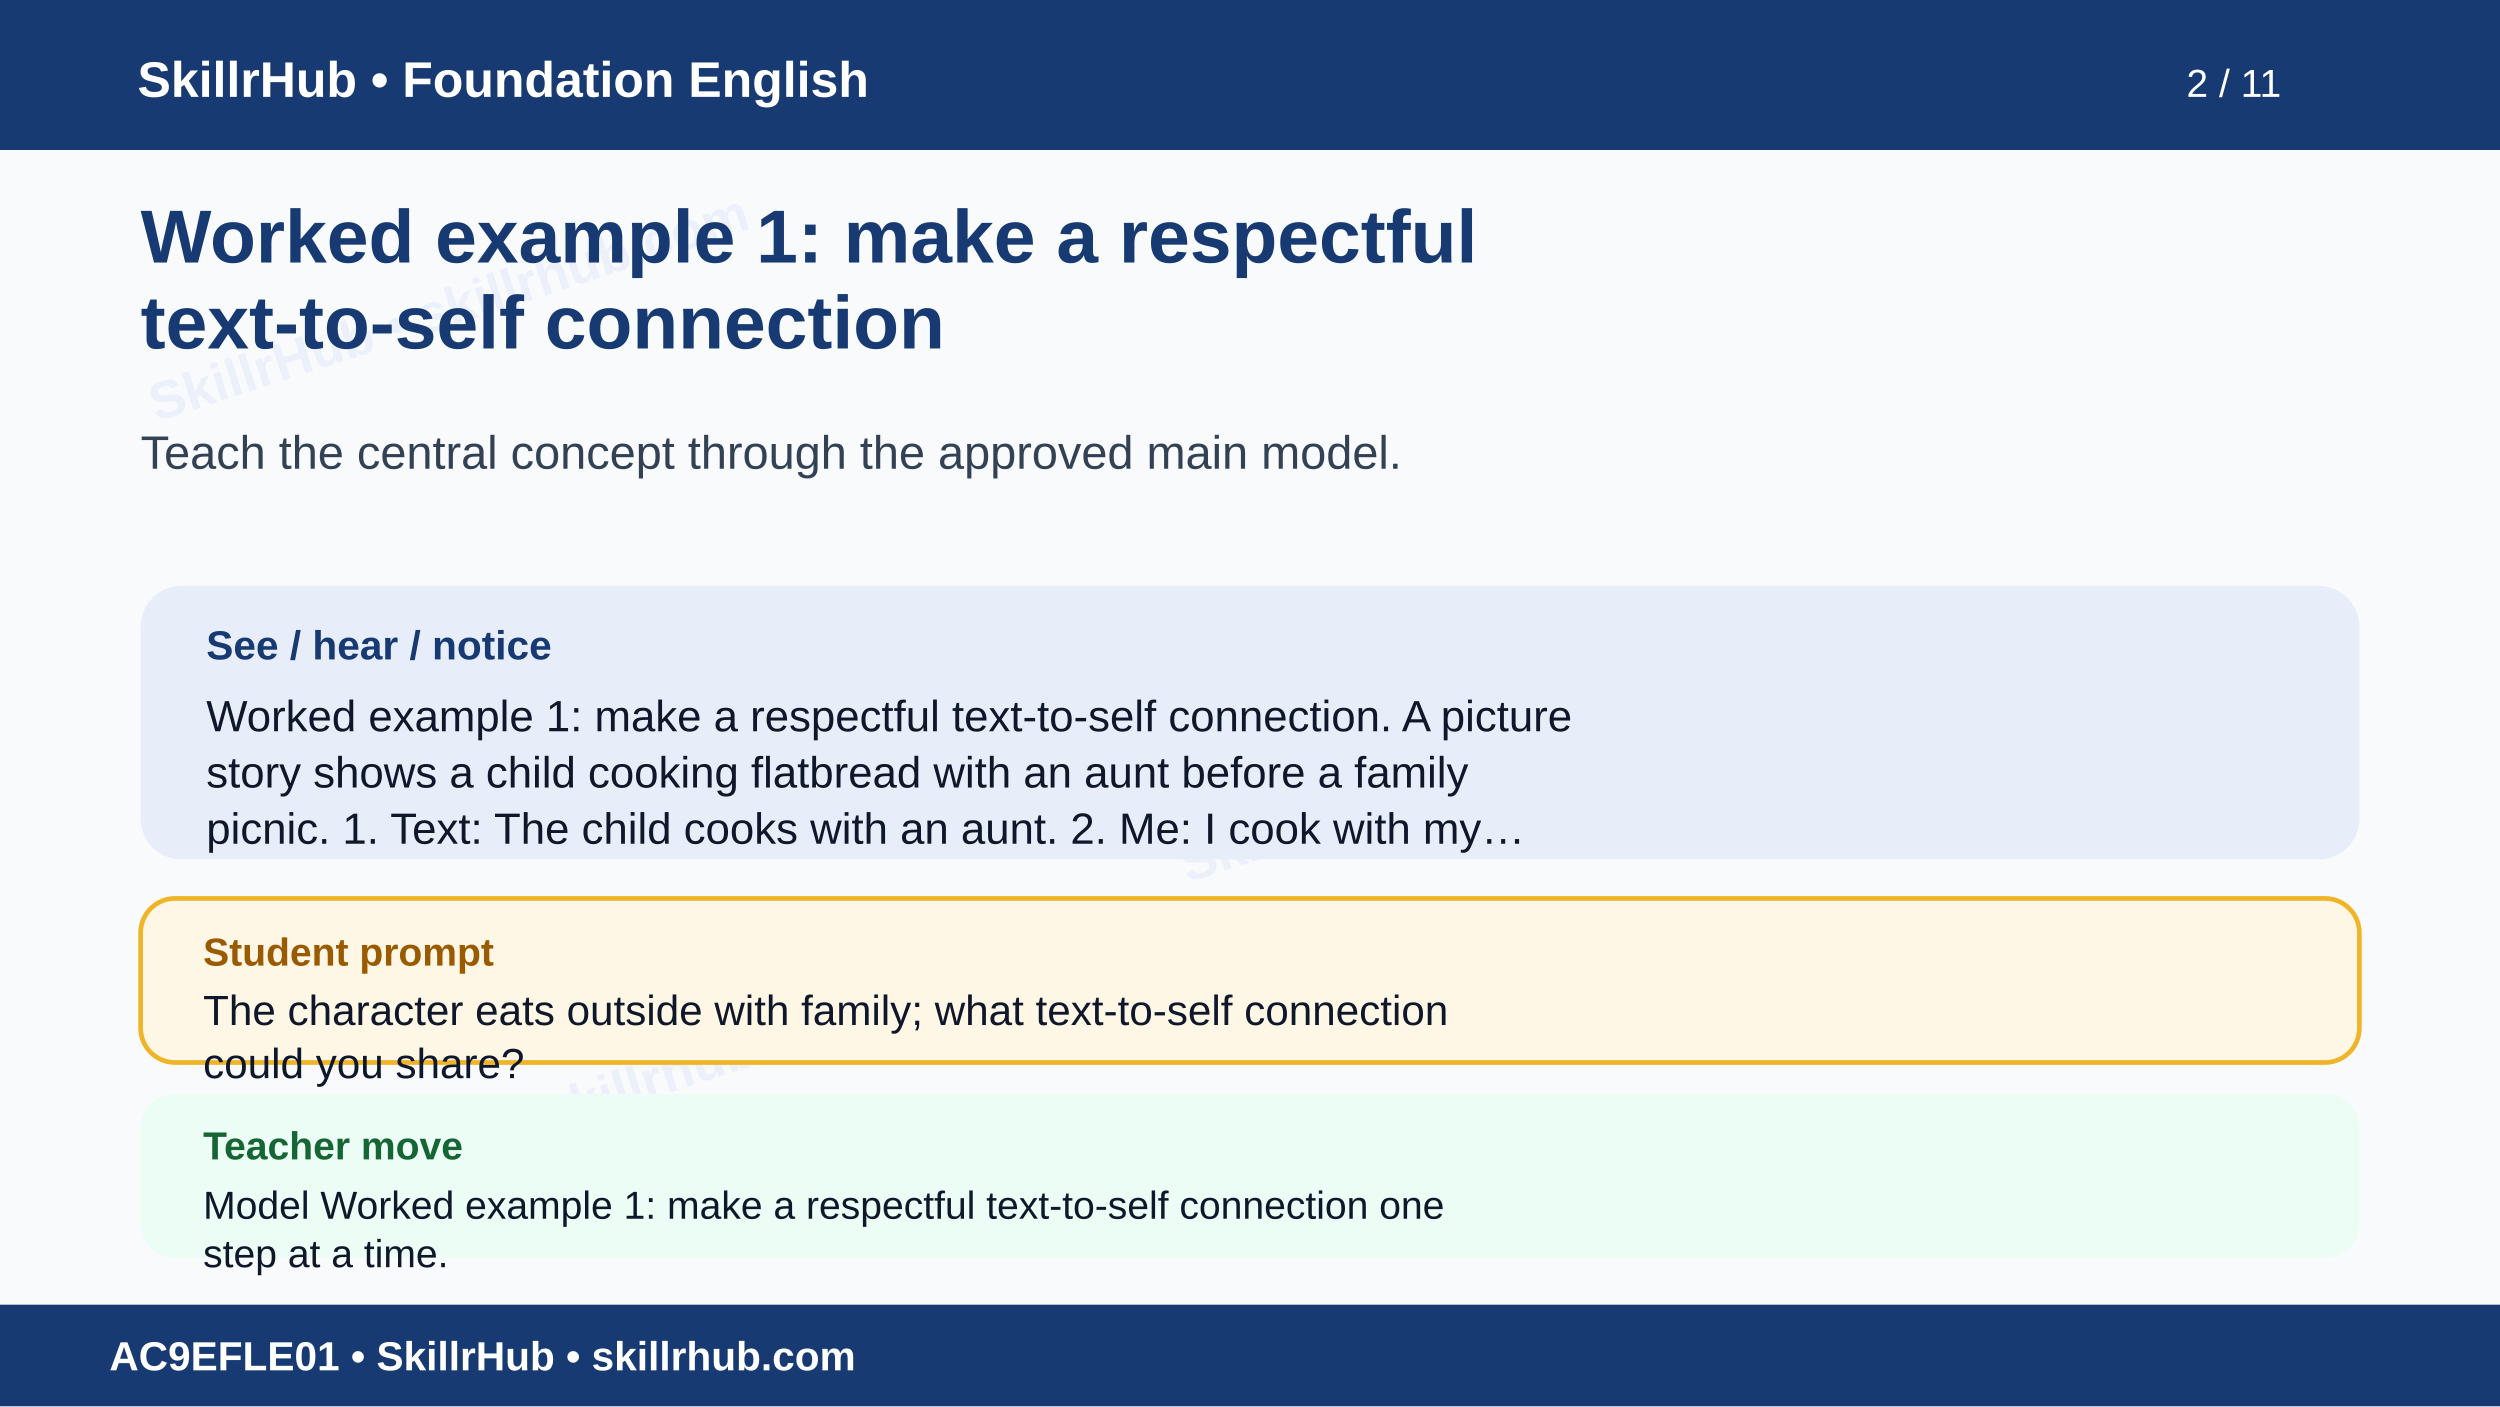
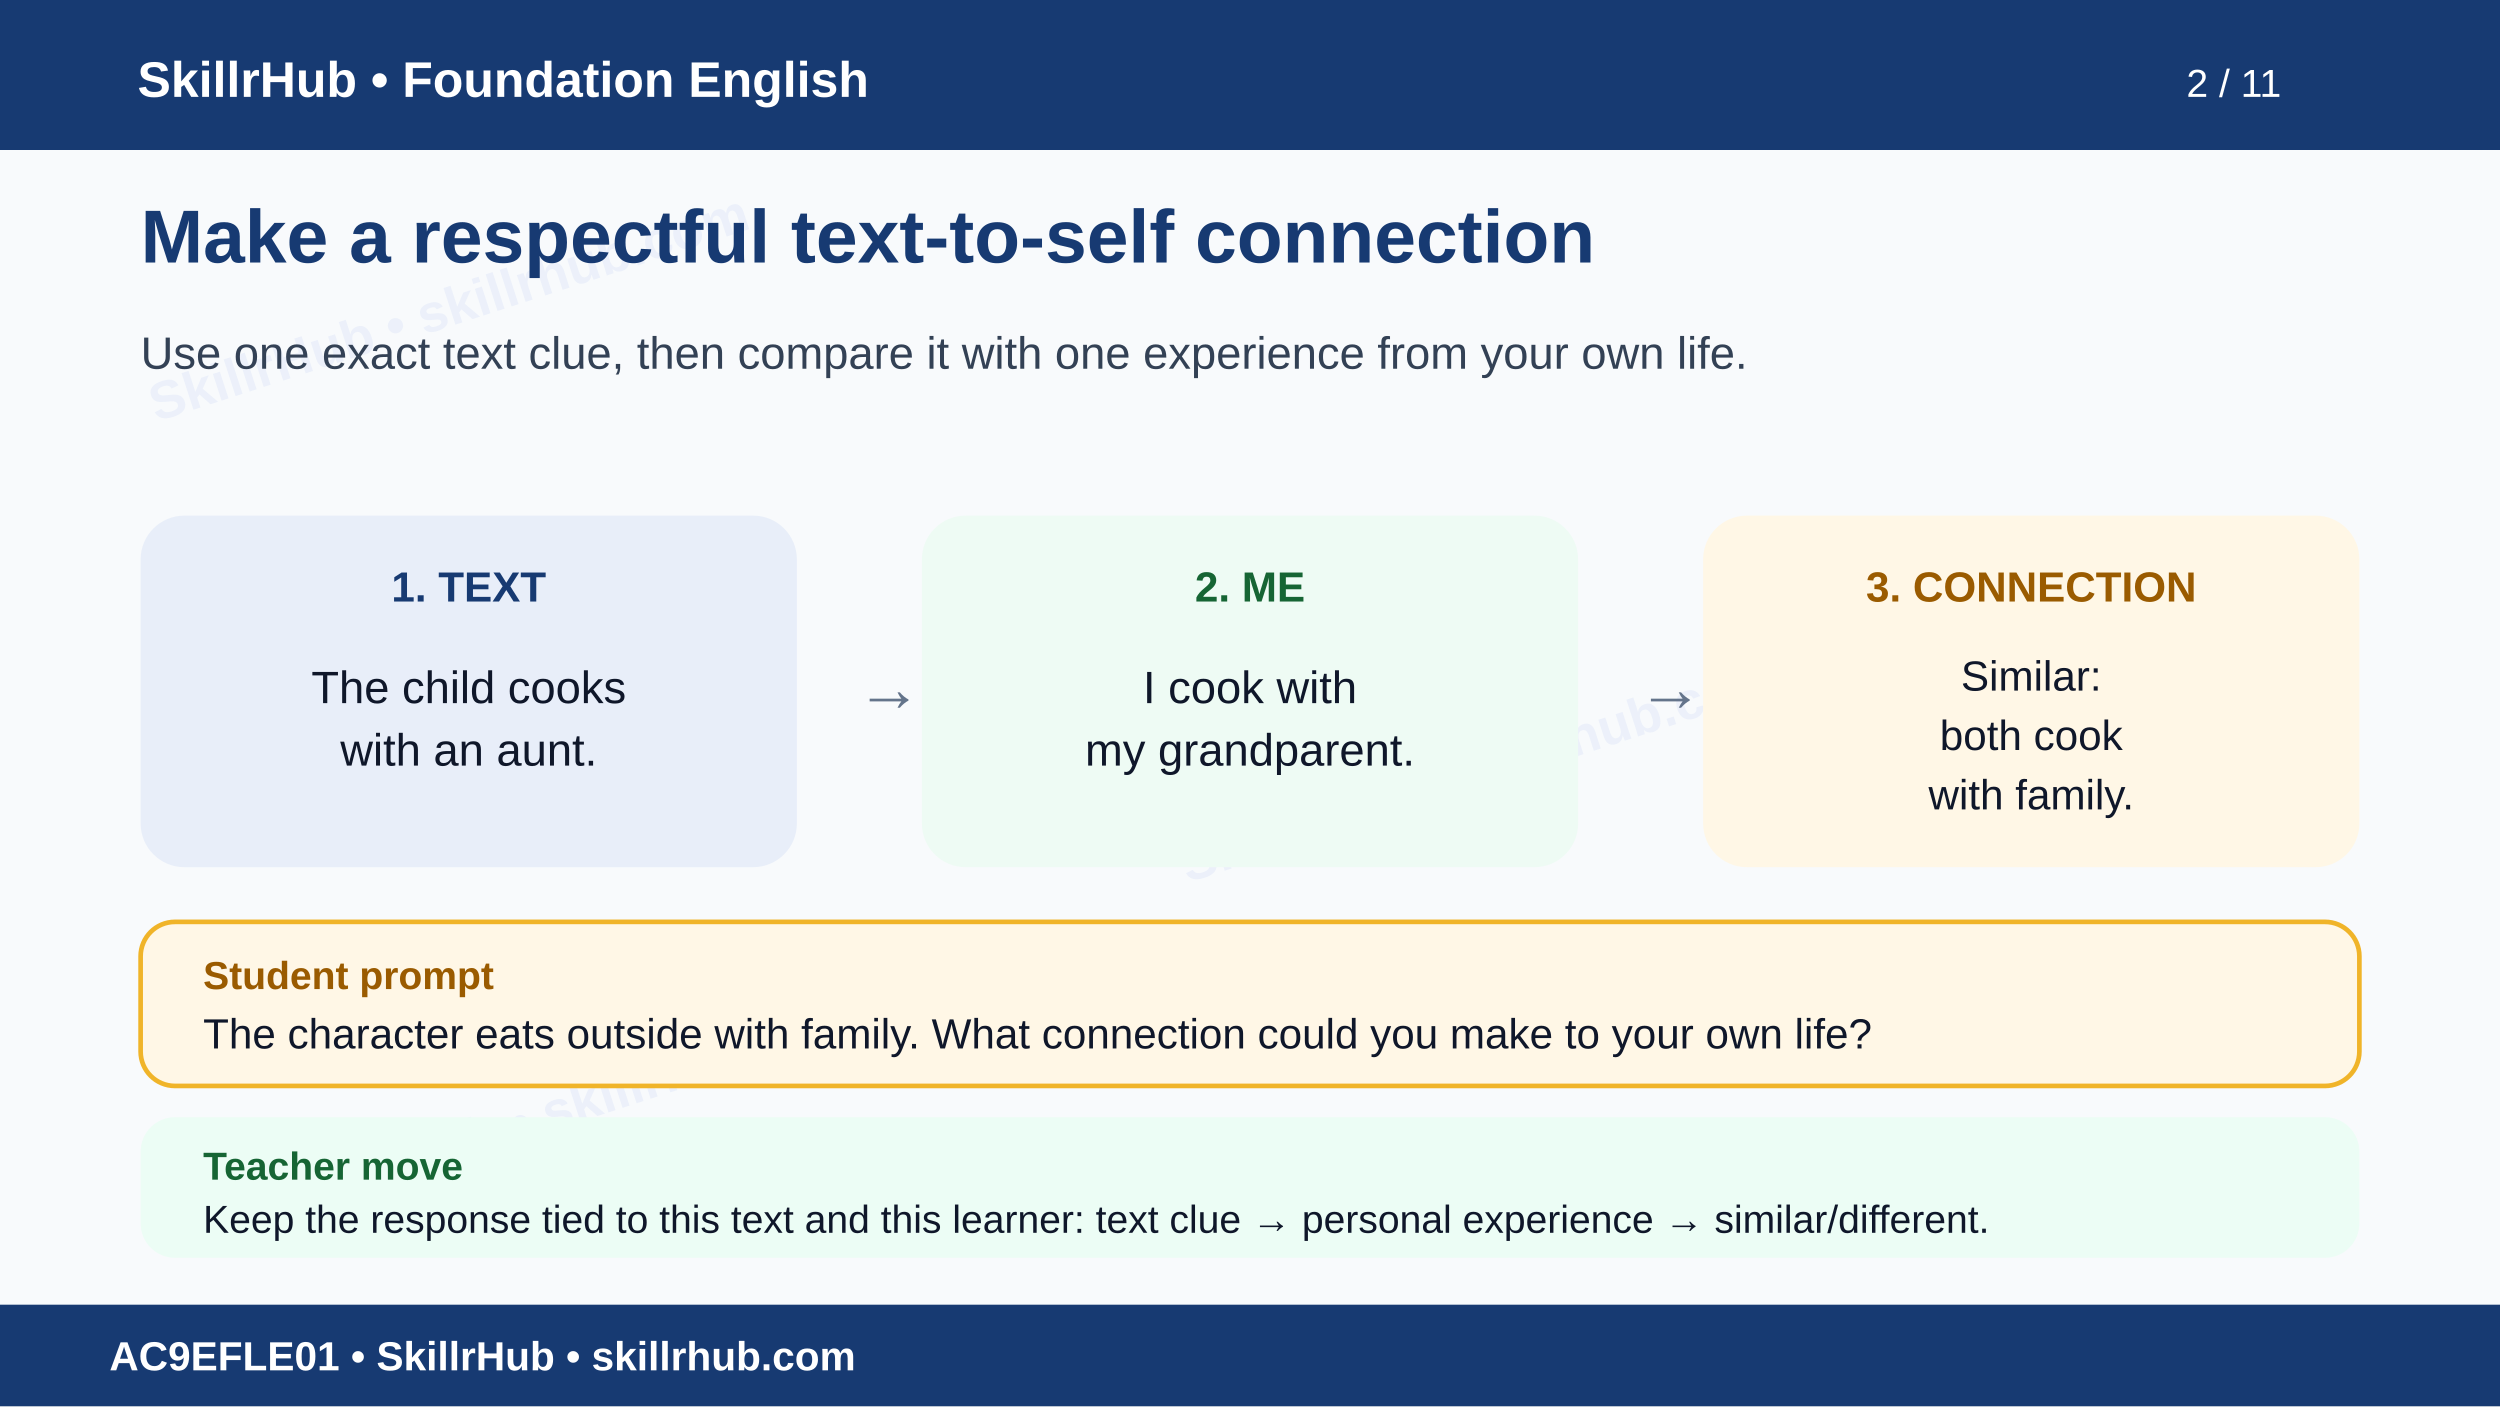
<svg xmlns="http://www.w3.org/2000/svg" width="1600" height="900" viewBox="0 0 1600 900" role="img" aria-labelledby="t d">
  <rect width="1600" height="900" fill="#f8fafc" />
  <g opacity=".055" fill="#1d4ed8" font-family="Arial" font-size="34" font-weight="700">
    <text x="100" y="270" transform="rotate(-18 100 270)">SkillrHub • skillrhub.com</text>
    <text x="760" y="565" transform="rotate(-18 760 565)">SkillrHub • skillrhub.com</text>
    <text x="180" y="780" transform="rotate(-18 180 780)">SkillrHub • skillrhub.com</text>
  </g>
  <rect width="1600" height="96" fill="#173a72" />
  <text x="88" y="62" fill="#fff" font-family="Arial" font-size="32" font-weight="700">SkillrHub • Foundation English</text>
  <text x="1460" y="62" text-anchor="end" fill="#fff" font-family="Arial" font-size="25">2 / 11</text>
-   <text x="90" y="168" fill="#173a72" font-family="Arial,Helvetica,sans-serif" font-size="48" font-weight="700">Worked example 1: make a respectful</text>
-   <text x="90" y="223" fill="#173a72" font-family="Arial,Helvetica,sans-serif" font-size="48" font-weight="700">text-to-self connection</text>
-   <text x="90" y="300" fill="#334155" font-family="Arial,Helvetica,sans-serif" font-size="30" font-weight="400">Teach the central concept through the approved main model.</text>
-   <rect x="90" y="375" width="1420" height="175" rx="26" fill="#e8eef9" />
-   <text x="132" y="422" fill="#173a72" font-family="Arial" font-size="26" font-weight="700">See / hear / notice</text>
-   <text x="132" y="468" fill="#0f172a" font-family="Arial,Helvetica,sans-serif" font-size="28" font-weight="400">Worked example 1: make a respectful text-to-self connection. A picture</text>
-   <text x="132" y="504" fill="#0f172a" font-family="Arial,Helvetica,sans-serif" font-size="28" font-weight="400">story shows a child cooking flatbread with an aunt before a family</text>
-   <text x="132" y="540" fill="#0f172a" font-family="Arial,Helvetica,sans-serif" font-size="28" font-weight="400">picnic. 1. Text: The child cooks with an aunt. 2. Me: I cook with my…</text>
-   <rect x="90" y="575" width="1420" height="105" rx="22" fill="#fff7e6" stroke="#f0b429" stroke-width="3" />
-   <text x="130" y="618" fill="#9a5b00" font-family="Arial" font-size="25" font-weight="700">Student prompt</text>
-   <text x="130" y="656" fill="#0f172a" font-family="Arial,Helvetica,sans-serif" font-size="27" font-weight="400">The character eats outside with family; what text-to-self connection</text>
-   <text x="130" y="690" fill="#0f172a" font-family="Arial,Helvetica,sans-serif" font-size="27" font-weight="400">could you share?</text>
-   <rect x="90" y="700" width="1420" height="105" rx="22" fill="#ecfdf5" />
-   <text x="130" y="742" fill="#166534" font-family="Arial" font-size="25" font-weight="700">Teacher move</text>
-   <text x="130" y="780" fill="#0f172a" font-family="Arial,Helvetica,sans-serif" font-size="25" font-weight="400">Model Worked example 1: make a respectful text-to-self connection one</text>
-   <text x="130" y="811" fill="#0f172a" font-family="Arial,Helvetica,sans-serif" font-size="25" font-weight="400">step at a time.</text>
+   <text x="90" y="168" fill="#173a72" font-family="Arial" font-size="48" font-weight="700">Make a respectful text-to-self connection</text>
+   <text x="90" y="236" fill="#334155" font-family="Arial" font-size="29">Use one exact text clue, then compare it with one experience from your own life.</text>
+   <g font-family="Arial">
+     <rect x="90" y="330" width="420" height="225" rx="28" fill="#e8eef9" />
+     <text x="300" y="385" text-anchor="middle" fill="#173a72" font-size="27" font-weight="700">1. TEXT</text>
+     <text x="300" y="450" text-anchor="middle" fill="#0f172a" font-size="29">The child cooks</text>
+     <text x="300" y="490" text-anchor="middle" fill="#0f172a" font-size="29">with an aunt.</text>
+     <rect x="590" y="330" width="420" height="225" rx="28" fill="#eefbf4" />
+     <text x="800" y="385" text-anchor="middle" fill="#166534" font-size="27" font-weight="700">2. ME</text>
+     <text x="800" y="450" text-anchor="middle" fill="#0f172a" font-size="29">I cook with</text>
+     <text x="800" y="490" text-anchor="middle" fill="#0f172a" font-size="29">my grandparent.</text>
+     <rect x="1090" y="330" width="420" height="225" rx="28" fill="#fff7e6" />
+     <text x="1300" y="385" text-anchor="middle" fill="#9a5b00" font-size="27" font-weight="700">3. CONNECTION</text>
+     <text x="1300" y="442" text-anchor="middle" fill="#0f172a" font-size="27">Similar:</text>
+     <text x="1300" y="480" text-anchor="middle" fill="#0f172a" font-size="27">both cook</text>
+     <text x="1300" y="518" text-anchor="middle" fill="#0f172a" font-size="27">with family.</text>
+     <text x="548" y="455" fill="#64748b" font-size="42">→</text>
+     <text x="1048" y="455" fill="#64748b" font-size="42">→</text>
+   </g>
+   <rect x="90" y="590" width="1420" height="105" rx="22" fill="#fff7e6" stroke="#f0b429" stroke-width="3" />
+   <text x="130" y="633" fill="#9a5b00" font-family="Arial" font-size="25" font-weight="700">Student prompt</text>
+   <text x="130" y="671" fill="#0f172a" font-family="Arial" font-size="27">The character eats outside with family. What connection could you make to your own life?</text>
+   <rect x="90" y="715" width="1420" height="90" rx="22" fill="#ecfdf5" />
+   <text x="130" y="755" fill="#166534" font-family="Arial" font-size="25" font-weight="700">Teacher move</text>
+   <text x="130" y="789" fill="#0f172a" font-family="Arial" font-size="25">Keep the response tied to this text and this learner: text clue → personal experience → similar/different.</text>
  <rect y="835" width="1600" height="65" fill="#173a72" />
  <text x="70" y="877" fill="#fff" font-family="Arial" font-size="26" font-weight="700">AC9EFLE01 • SkillrHub • skillrhub.com</text>
</svg>
